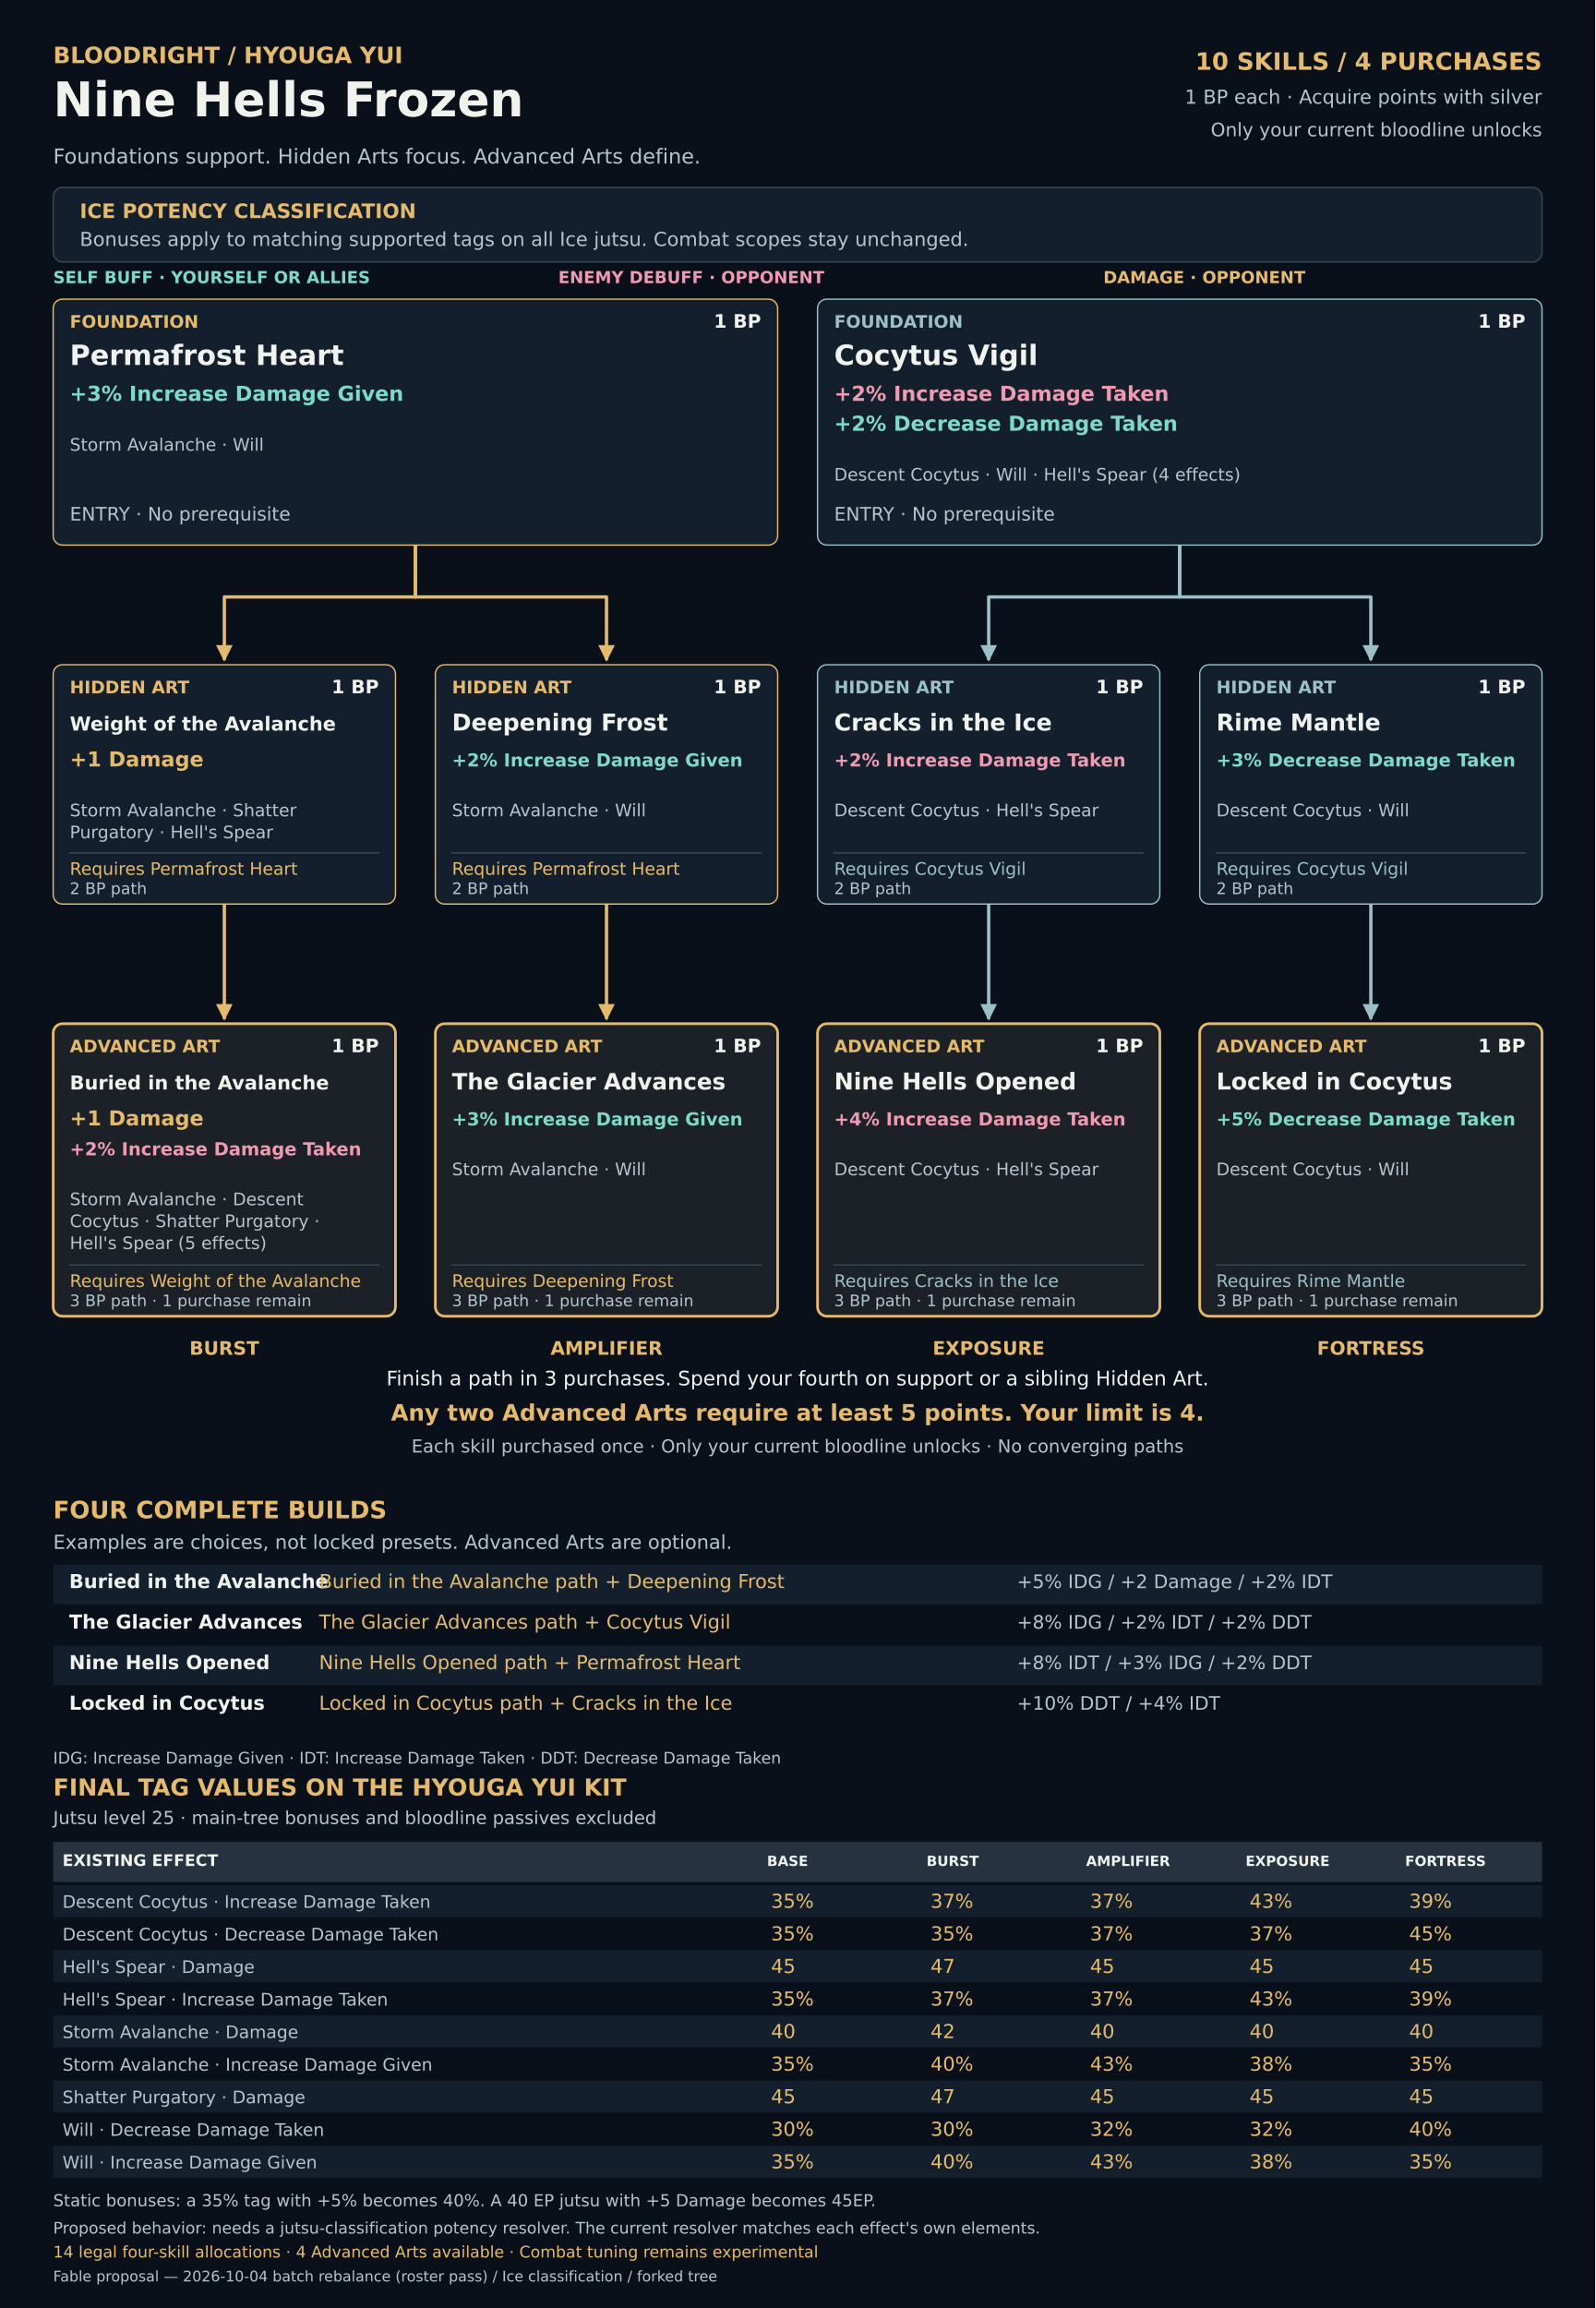
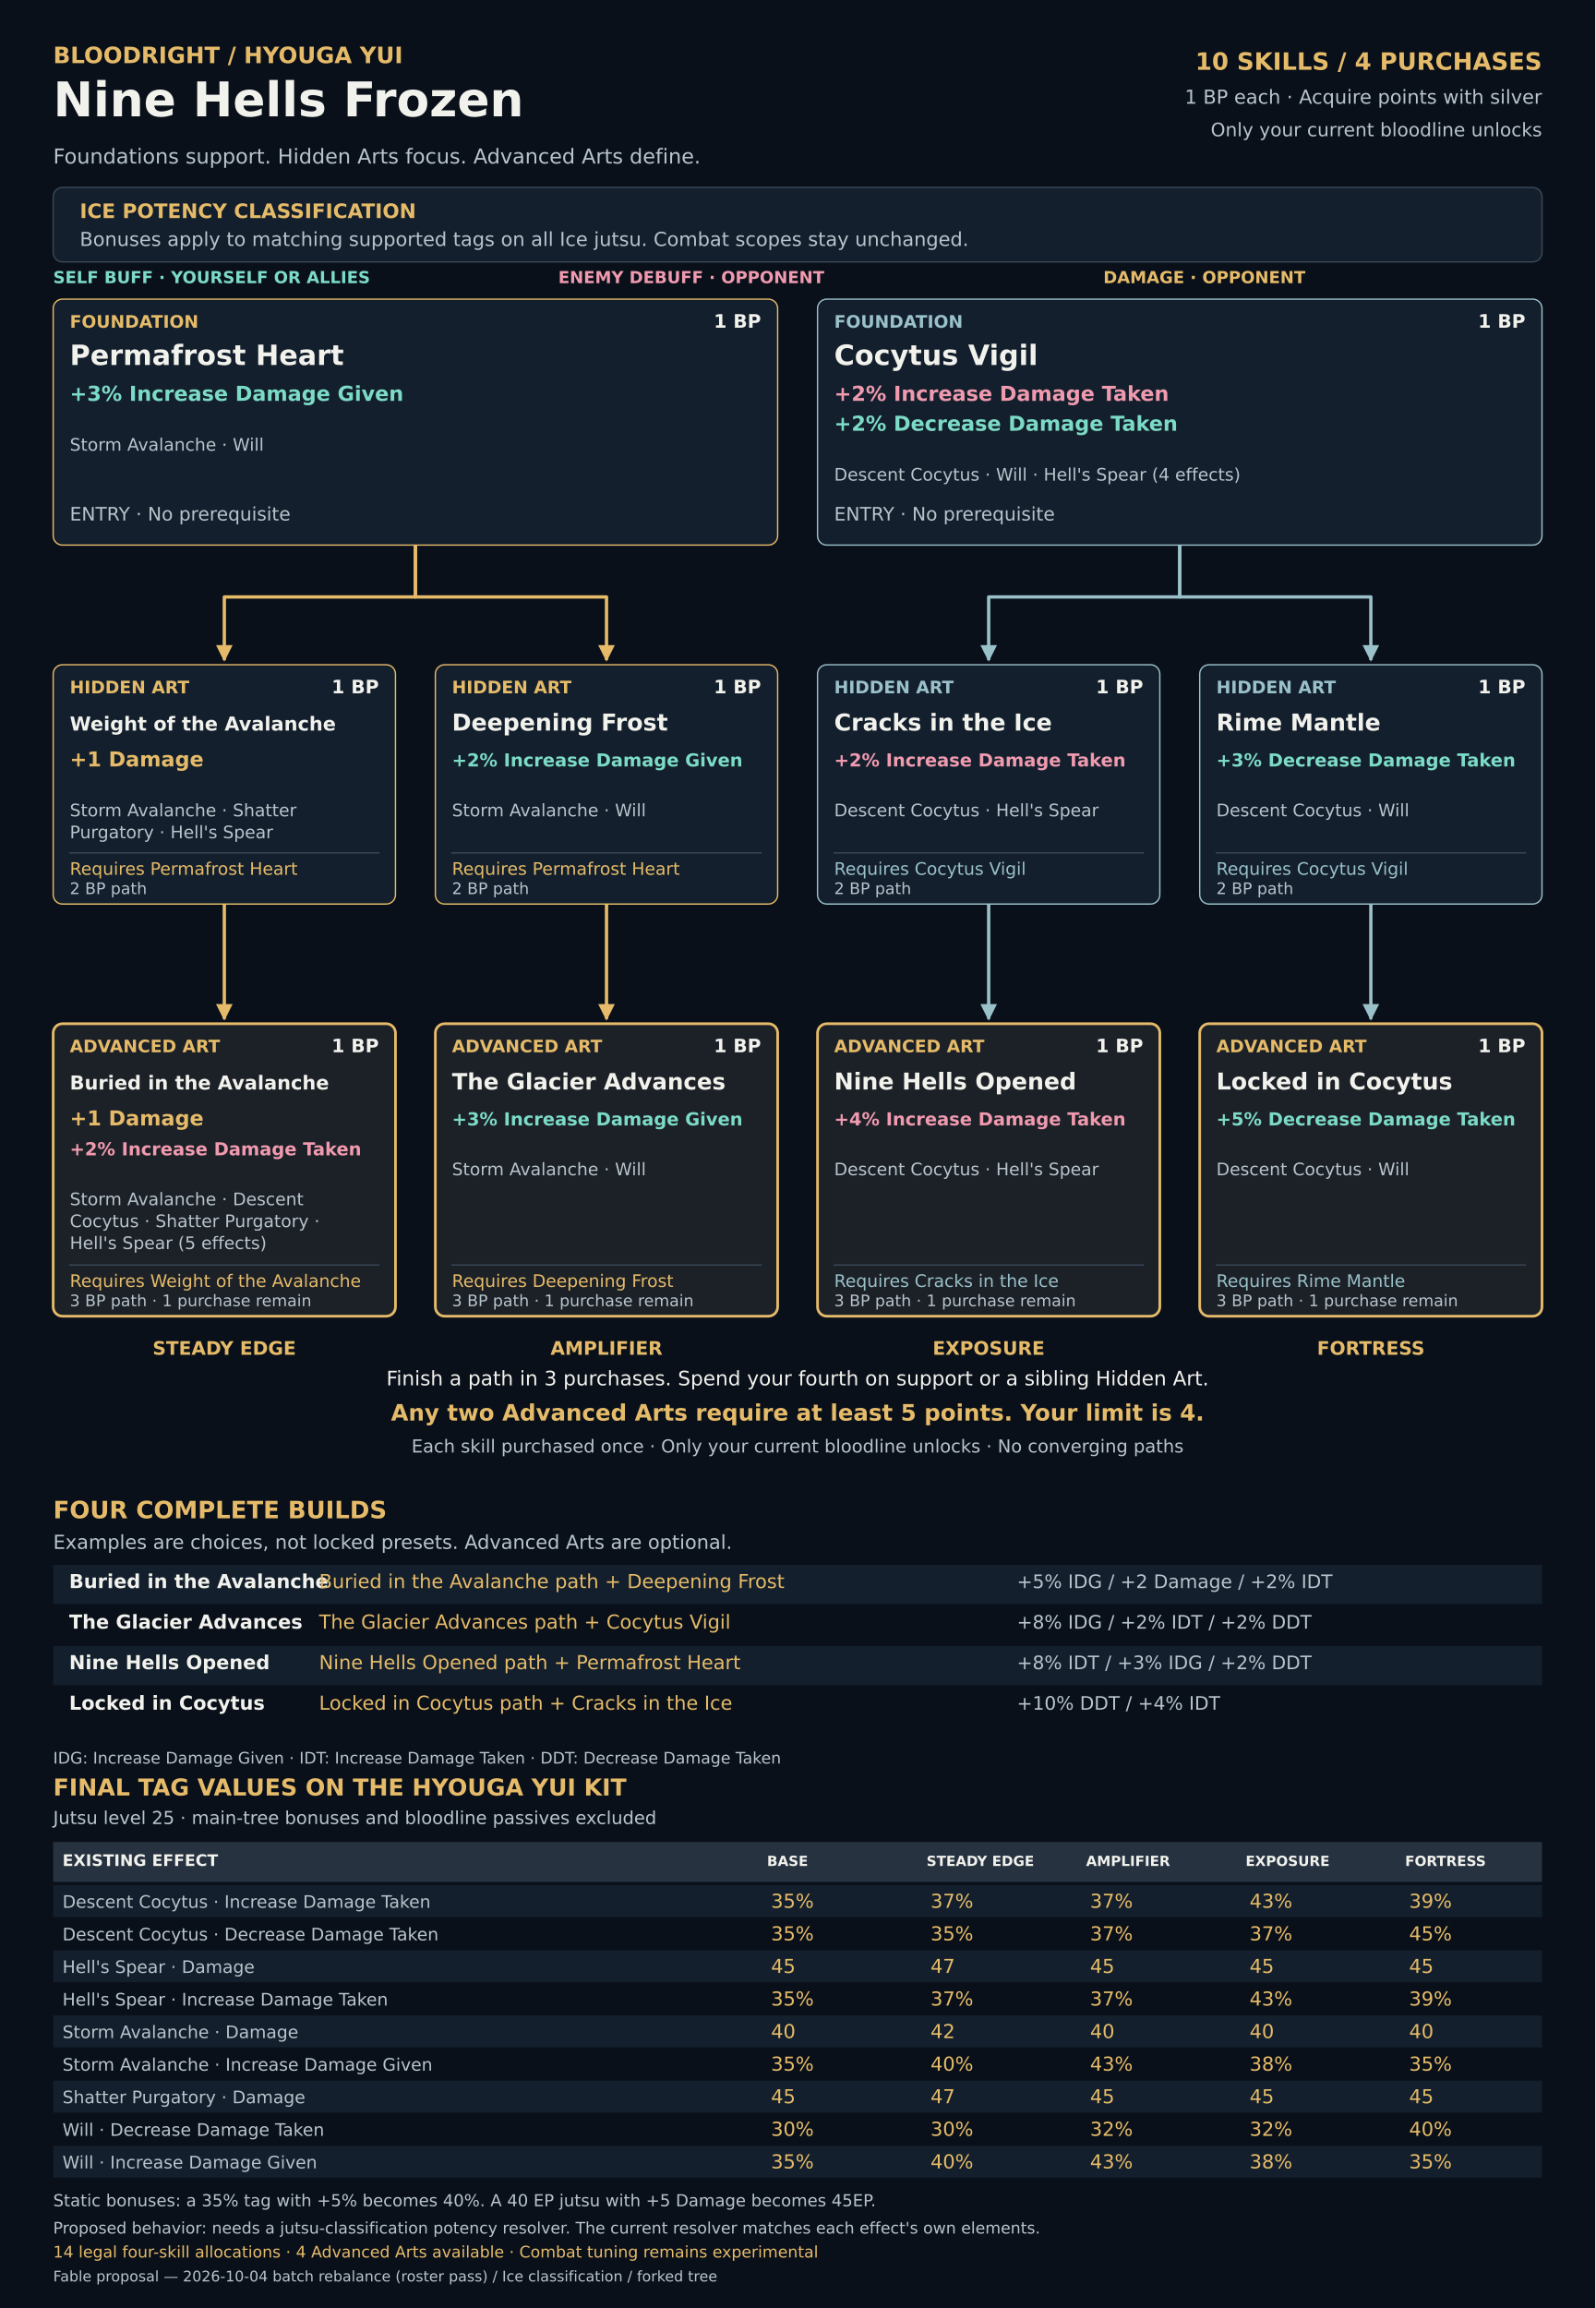
<svg xmlns="http://www.w3.org/2000/svg" width="2400" height="3472" viewBox="0 0 2400 3472" role="img" aria-labelledby="title desc">
  <defs>
    <marker id="arrow-0" viewBox="0 0 10 10" refX="9" refY="5" markerWidth="5" markerHeight="5" orient="auto">
      <path d="M0 0L10 5L0 10Z" fill="#e5bb69" />
    </marker>
    <marker id="arrow-1" viewBox="0 0 10 10" refX="9" refY="5" markerWidth="5" markerHeight="5" orient="auto">
      <path d="M0 0L10 5L0 10Z" fill="#9ac1ca" />
    </marker>
    <marker id="arrow-2" viewBox="0 0 10 10" refX="9" refY="5" markerWidth="5" markerHeight="5" orient="auto">
      <path d="M0 0L10 5L0 10Z" fill="#b8d98d" />
    </marker>
    <marker id="arrow-3" viewBox="0 0 10 10" refX="9" refY="5" markerWidth="5" markerHeight="5" orient="auto">
      <path d="M0 0L10 5L0 10Z" fill="#d9a6e0" />
    </marker>
  </defs>
  <g font-family="DejaVu Sans, sans-serif">
    <rect x="0" y="0" width="2400" height="3472" rx="0" fill="#0a101a" />
    <text x="80" y="95" font-size="34" font-weight="700" fill="#e5bb69" text-anchor="start">BLOODRIGHT / HYOUGA YUI</text>
    <text x="80" y="175" font-size="72" font-weight="700" fill="#f2f2ed" text-anchor="start">Nine Hells Frozen</text>
    <text x="80" y="246" font-size="31" font-weight="400" fill="#b8c4cc" text-anchor="start">Foundations support. Hidden Arts focus. Advanced Arts define.</text>
    <text x="2320" y="105" font-size="36" font-weight="700" fill="#e5bb69" text-anchor="end">10 SKILLS  /  4 PURCHASES</text>
    <text x="2320" y="156" font-size="29" font-weight="400" fill="#b8c4cc" text-anchor="end">1 BP each · Acquire points with silver</text>
    <text x="2320" y="205" font-size="28" font-weight="400" fill="#b8c4cc" text-anchor="end">Only your current bloodline unlocks</text>
    <rect x="80" y="282" width="2240" height="112" rx="14" fill="#131f2c" stroke="#394858" stroke-width="2" />
    <text x="120" y="328" font-size="30" font-weight="700" fill="#e5bb69" text-anchor="start">ICE POTENCY CLASSIFICATION</text>
    <text x="120" y="370" font-size="29" font-weight="400" fill="#b8c4cc" text-anchor="start">Bonuses apply to matching supported tags on all Ice jutsu. Combat scopes stay unchanged.</text>
    <text x="80" y="426" font-size="25" font-weight="700" fill="#7cdbc7" text-anchor="start">SELF BUFF · YOURSELF OR ALLIES</text>
    <text x="840" y="426" font-size="25" font-weight="700" fill="#f09aaf" text-anchor="start">ENEMY DEBUFF · OPPONENT</text>
    <text x="1660" y="426" font-size="25" font-weight="700" fill="#e5bb69" text-anchor="start">DAMAGE · OPPONENT</text>
    <path id="edge-02-03" data-from="02" data-to="03" d="M337.5 1360 V1533" fill="none" stroke="#e5bb69" stroke-width="5" stroke-linejoin="round" marker-end="url(#arrow-0)" />
    <path id="edge-04-05" data-from="04" data-to="05" d="M912.5 1360 V1533" fill="none" stroke="#e5bb69" stroke-width="5" stroke-linejoin="round" marker-end="url(#arrow-0)" />
    <path id="edge-01-02" data-from="01" data-to="02" d="M625 820 V898 H337.5 V993" fill="none" stroke="#e5bb69" stroke-width="5" stroke-linejoin="round" marker-end="url(#arrow-0)" />
    <path id="edge-01-04" data-from="01" data-to="04" d="M625 820 V898 H912.5 V993" fill="none" stroke="#e5bb69" stroke-width="5" stroke-linejoin="round" marker-end="url(#arrow-0)" />
    <path id="edge-07-08" data-from="07" data-to="08" d="M1487.5 1360 V1533" fill="none" stroke="#9ac1ca" stroke-width="5" stroke-linejoin="round" marker-end="url(#arrow-1)" />
    <path id="edge-09-10" data-from="09" data-to="10" d="M2062.5 1360 V1533" fill="none" stroke="#9ac1ca" stroke-width="5" stroke-linejoin="round" marker-end="url(#arrow-1)" />
    <path id="edge-06-07" data-from="06" data-to="07" d="M1775 820 V898 H1487.5 V993" fill="none" stroke="#9ac1ca" stroke-width="5" stroke-linejoin="round" marker-end="url(#arrow-1)" />
    <path id="edge-06-09" data-from="06" data-to="09" d="M1775 820 V898 H2062.5 V993" fill="none" stroke="#9ac1ca" stroke-width="5" stroke-linejoin="round" marker-end="url(#arrow-1)" />
    <g id="node-01" data-cost="1" data-prerequisites="" data-potency-classification="Ice">
      <rect x="80" y="450" width="1090" height="370" rx="14" fill="#131f2c" stroke="#e5bb69" stroke-width="2" />
      <text x="105.0" y="493" font-size="26" font-weight="700" fill="#e5bb69" text-anchor="start">FOUNDATION</text>
      <text x="1145.0" y="493" font-size="28" font-weight="700" fill="#f2f2ed" text-anchor="end">1 BP</text>
      <text x="105.0" y="549" font-size="42" font-weight="700" fill="#f2f2ed" text-anchor="start">Permafrost Heart</text>
      <text x="105.0" y="603" font-size="31" font-weight="700" fill="#7cdbc7" text-anchor="start">+3% Increase Damage Given</text>
      <text x="105.0" y="678" font-size="26" font-weight="400" fill="#b8c4cc" text-anchor="start">Storm Avalanche · Will</text>
      <text x="105.0" y="783" font-size="28" font-weight="400" fill="#b8c4cc" text-anchor="start">ENTRY · No prerequisite</text>
    </g>
    <g id="node-06" data-cost="1" data-prerequisites="" data-potency-classification="Ice">
      <rect x="1230" y="450" width="1090" height="370" rx="14" fill="#131f2c" stroke="#9ac1ca" stroke-width="2" />
      <text x="1255.0" y="493" font-size="26" font-weight="700" fill="#9ac1ca" text-anchor="start">FOUNDATION</text>
      <text x="2295.0" y="493" font-size="28" font-weight="700" fill="#f2f2ed" text-anchor="end">1 BP</text>
      <text x="1255.0" y="549" font-size="42" font-weight="700" fill="#f2f2ed" text-anchor="start">Cocytus Vigil</text>
      <text x="1255.0" y="603" font-size="31" font-weight="700" fill="#f09aaf" text-anchor="start">+2% Increase Damage Taken</text>
      <text x="1255.0" y="648" font-size="31" font-weight="700" fill="#7cdbc7" text-anchor="start">+2% Decrease Damage Taken</text>
      <text x="1255.0" y="723" font-size="26" font-weight="400" fill="#b8c4cc" text-anchor="start">Descent Cocytus · Will · Hell's Spear (4 effects)</text>
      <text x="1255.0" y="783" font-size="28" font-weight="400" fill="#b8c4cc" text-anchor="start">ENTRY · No prerequisite</text>
    </g>
    <g id="node-02" data-cost="1" data-prerequisites="01" data-potency-classification="Ice">
      <rect x="80" y="1000" width="515" height="360" rx="14" fill="#131f2c" stroke="#e5bb69" stroke-width="2" />
      <text x="105.0" y="1043" font-size="26" font-weight="700" fill="#e5bb69" text-anchor="start">HIDDEN ART</text>
      <text x="570.0" y="1043" font-size="28" font-weight="700" fill="#f2f2ed" text-anchor="end">1 BP</text>
      <text x="105.0" y="1099" font-size="29" font-weight="700" fill="#f2f2ed" text-anchor="start">Weight of the Avalanche</text>
      <text x="105.0" y="1153" font-size="31" font-weight="700" fill="#e5bb69" text-anchor="start">+1 Damage</text>
      <text x="105.0" y="1228" font-size="26" font-weight="400" fill="#b8c4cc" text-anchor="start">Storm Avalanche · Shatter</text>
      <text x="105.0" y="1261" font-size="26" font-weight="400" fill="#b8c4cc" text-anchor="start">Purgatory · Hell's Spear</text>
      <path d="M104 1283 L571 1283" fill="none" stroke="#394858" stroke-width="2" />
      <text x="105.0" y="1316" font-size="26" font-weight="400" fill="#e5bb69" text-anchor="start">Requires Permafrost Heart</text>
      <text x="105.0" y="1345" font-size="24" font-weight="400" fill="#b8c4cc" text-anchor="start">2 BP path</text>
    </g>
    <g id="node-04" data-cost="1" data-prerequisites="01" data-potency-classification="Ice">
      <rect x="655" y="1000" width="515" height="360" rx="14" fill="#131f2c" stroke="#e5bb69" stroke-width="2" />
      <text x="680.0" y="1043" font-size="26" font-weight="700" fill="#e5bb69" text-anchor="start">HIDDEN ART</text>
      <text x="1145.0" y="1043" font-size="28" font-weight="700" fill="#f2f2ed" text-anchor="end">1 BP</text>
      <text x="680.0" y="1099" font-size="35" font-weight="700" fill="#f2f2ed" text-anchor="start">Deepening Frost</text>
      <text x="680.0" y="1153" font-size="27" font-weight="700" fill="#7cdbc7" text-anchor="start">+2% Increase Damage Given</text>
      <text x="680.0" y="1228" font-size="26" font-weight="400" fill="#b8c4cc" text-anchor="start">Storm Avalanche · Will</text>
      <path d="M679 1283 L1146 1283" fill="none" stroke="#394858" stroke-width="2" />
      <text x="680.0" y="1316" font-size="26" font-weight="400" fill="#e5bb69" text-anchor="start">Requires Permafrost Heart</text>
      <text x="680.0" y="1345" font-size="24" font-weight="400" fill="#b8c4cc" text-anchor="start">2 BP path</text>
    </g>
    <g id="node-07" data-cost="1" data-prerequisites="06" data-potency-classification="Ice">
      <rect x="1230" y="1000" width="515" height="360" rx="14" fill="#131f2c" stroke="#9ac1ca" stroke-width="2" />
      <text x="1255.0" y="1043" font-size="26" font-weight="700" fill="#9ac1ca" text-anchor="start">HIDDEN ART</text>
      <text x="1720.0" y="1043" font-size="28" font-weight="700" fill="#f2f2ed" text-anchor="end">1 BP</text>
      <text x="1255.0" y="1099" font-size="35" font-weight="700" fill="#f2f2ed" text-anchor="start">Cracks in the Ice</text>
      <text x="1255.0" y="1153" font-size="27" font-weight="700" fill="#f09aaf" text-anchor="start">+2% Increase Damage Taken</text>
      <text x="1255.0" y="1228" font-size="26" font-weight="400" fill="#b8c4cc" text-anchor="start">Descent Cocytus · Hell's Spear</text>
      <path d="M1254 1283 L1721 1283" fill="none" stroke="#394858" stroke-width="2" />
      <text x="1255.0" y="1316" font-size="26" font-weight="400" fill="#9ac1ca" text-anchor="start">Requires Cocytus Vigil</text>
      <text x="1255.0" y="1345" font-size="24" font-weight="400" fill="#b8c4cc" text-anchor="start">2 BP path</text>
    </g>
    <g id="node-09" data-cost="1" data-prerequisites="06" data-potency-classification="Ice">
      <rect x="1805" y="1000" width="515" height="360" rx="14" fill="#131f2c" stroke="#9ac1ca" stroke-width="2" />
      <text x="1830.0" y="1043" font-size="26" font-weight="700" fill="#9ac1ca" text-anchor="start">HIDDEN ART</text>
      <text x="2295.0" y="1043" font-size="28" font-weight="700" fill="#f2f2ed" text-anchor="end">1 BP</text>
      <text x="1830.0" y="1099" font-size="35" font-weight="700" fill="#f2f2ed" text-anchor="start">Rime Mantle</text>
      <text x="1830.0" y="1153" font-size="27" font-weight="700" fill="#7cdbc7" text-anchor="start">+3% Decrease Damage Taken</text>
      <text x="1830.0" y="1228" font-size="26" font-weight="400" fill="#b8c4cc" text-anchor="start">Descent Cocytus · Will</text>
      <path d="M1829 1283 L2296 1283" fill="none" stroke="#394858" stroke-width="2" />
      <text x="1830.0" y="1316" font-size="26" font-weight="400" fill="#9ac1ca" text-anchor="start">Requires Cocytus Vigil</text>
      <text x="1830.0" y="1345" font-size="24" font-weight="400" fill="#b8c4cc" text-anchor="start">2 BP path</text>
    </g>
    <g id="node-03" data-cost="1" data-prerequisites="02" data-potency-classification="Ice">
      <rect x="80" y="1540" width="515" height="440" rx="14" fill="#1c2027" stroke="#e5bb69" stroke-width="4" />
      <text x="105.0" y="1583" font-size="26" font-weight="700" fill="#e5bb69" text-anchor="start">ADVANCED ART</text>
      <text x="570.0" y="1583" font-size="28" font-weight="700" fill="#f2f2ed" text-anchor="end">1 BP</text>
      <text x="105.0" y="1639" font-size="29" font-weight="700" fill="#f2f2ed" text-anchor="start">Buried in the Avalanche</text>
      <text x="105.0" y="1693" font-size="31" font-weight="700" fill="#e5bb69" text-anchor="start">+1 Damage</text>
      <text x="105.0" y="1738" font-size="27" font-weight="700" fill="#f09aaf" text-anchor="start">+2% Increase Damage Taken</text>
      <text x="105.0" y="1813" font-size="26" font-weight="400" fill="#b8c4cc" text-anchor="start">Storm Avalanche · Descent</text>
      <text x="105.0" y="1846" font-size="26" font-weight="400" fill="#b8c4cc" text-anchor="start">Cocytus · Shatter Purgatory ·</text>
      <text x="105.0" y="1879" font-size="26" font-weight="400" fill="#b8c4cc" text-anchor="start">Hell's Spear (5 effects)</text>
      <path d="M104 1903 L571 1903" fill="none" stroke="#394858" stroke-width="2" />
      <text x="105.0" y="1936" font-size="26" font-weight="400" fill="#e5bb69" text-anchor="start">Requires Weight of the Avalanche</text>
      <text x="105.0" y="1965" font-size="24" font-weight="400" fill="#b8c4cc" text-anchor="start">3 BP path · 1 purchase remain</text>
    </g>
    <g id="node-05" data-cost="1" data-prerequisites="04" data-potency-classification="Ice">
      <rect x="655" y="1540" width="515" height="440" rx="14" fill="#1c2027" stroke="#e5bb69" stroke-width="4" />
      <text x="680.0" y="1583" font-size="26" font-weight="700" fill="#e5bb69" text-anchor="start">ADVANCED ART</text>
      <text x="1145.0" y="1583" font-size="28" font-weight="700" fill="#f2f2ed" text-anchor="end">1 BP</text>
      <text x="680.0" y="1639" font-size="34" font-weight="700" fill="#f2f2ed" text-anchor="start">The Glacier Advances</text>
      <text x="680.0" y="1693" font-size="27" font-weight="700" fill="#7cdbc7" text-anchor="start">+3% Increase Damage Given</text>
      <text x="680.0" y="1768" font-size="26" font-weight="400" fill="#b8c4cc" text-anchor="start">Storm Avalanche · Will</text>
      <path d="M679 1903 L1146 1903" fill="none" stroke="#394858" stroke-width="2" />
      <text x="680.0" y="1936" font-size="26" font-weight="400" fill="#e5bb69" text-anchor="start">Requires Deepening Frost</text>
      <text x="680.0" y="1965" font-size="24" font-weight="400" fill="#b8c4cc" text-anchor="start">3 BP path · 1 purchase remain</text>
    </g>
    <g id="node-08" data-cost="1" data-prerequisites="07" data-potency-classification="Ice">
      <rect x="1230" y="1540" width="515" height="440" rx="14" fill="#1c2027" stroke="#e5bb69" stroke-width="4" />
      <text x="1255.0" y="1583" font-size="26" font-weight="700" fill="#e5bb69" text-anchor="start">ADVANCED ART</text>
      <text x="1720.0" y="1583" font-size="28" font-weight="700" fill="#f2f2ed" text-anchor="end">1 BP</text>
      <text x="1255.0" y="1639" font-size="35" font-weight="700" fill="#f2f2ed" text-anchor="start">Nine Hells Opened</text>
      <text x="1255.0" y="1693" font-size="27" font-weight="700" fill="#f09aaf" text-anchor="start">+4% Increase Damage Taken</text>
      <text x="1255.0" y="1768" font-size="26" font-weight="400" fill="#b8c4cc" text-anchor="start">Descent Cocytus · Hell's Spear</text>
      <path d="M1254 1903 L1721 1903" fill="none" stroke="#394858" stroke-width="2" />
      <text x="1255.0" y="1936" font-size="26" font-weight="400" fill="#9ac1ca" text-anchor="start">Requires Cracks in the Ice</text>
      <text x="1255.0" y="1965" font-size="24" font-weight="400" fill="#b8c4cc" text-anchor="start">3 BP path · 1 purchase remain</text>
    </g>
    <g id="node-10" data-cost="1" data-prerequisites="09" data-potency-classification="Ice">
      <rect x="1805" y="1540" width="515" height="440" rx="14" fill="#1c2027" stroke="#e5bb69" stroke-width="4" />
      <text x="1830.0" y="1583" font-size="26" font-weight="700" fill="#e5bb69" text-anchor="start">ADVANCED ART</text>
      <text x="2295.0" y="1583" font-size="28" font-weight="700" fill="#f2f2ed" text-anchor="end">1 BP</text>
      <text x="1830.0" y="1639" font-size="35" font-weight="700" fill="#f2f2ed" text-anchor="start">Locked in Cocytus</text>
      <text x="1830.0" y="1693" font-size="27" font-weight="700" fill="#7cdbc7" text-anchor="start">+5% Decrease Damage Taken</text>
      <text x="1830.0" y="1768" font-size="26" font-weight="400" fill="#b8c4cc" text-anchor="start">Descent Cocytus · Will</text>
      <path d="M1829 1903 L2296 1903" fill="none" stroke="#394858" stroke-width="2" />
      <text x="1830.0" y="1936" font-size="26" font-weight="400" fill="#9ac1ca" text-anchor="start">Requires Rime Mantle</text>
      <text x="1830.0" y="1965" font-size="24" font-weight="400" fill="#b8c4cc" text-anchor="start">3 BP path · 1 purchase remain</text>
    </g>
-     <text x="337.5" y="2038" font-size="28" font-weight="700" fill="#e5bb69" text-anchor="middle">BURST</text>
+     <text x="337.5" y="2038" font-size="28" font-weight="700" fill="#e5bb69" text-anchor="middle">STEADY EDGE</text>
    <text x="912.5" y="2038" font-size="28" font-weight="700" fill="#e5bb69" text-anchor="middle">AMPLIFIER</text>
    <text x="1487.5" y="2038" font-size="28" font-weight="700" fill="#e5bb69" text-anchor="middle">EXPOSURE</text>
    <text x="2062.5" y="2038" font-size="28" font-weight="700" fill="#e5bb69" text-anchor="middle">FORTRESS</text>
    <text x="1200.0" y="2084" font-size="30" font-weight="400" fill="#f2f2ed" text-anchor="middle">Finish a path in 3 purchases. Spend your fourth on support or a sibling Hidden Art.</text>
    <text x="1200.0" y="2137" font-size="34" font-weight="700" fill="#e5bb69" text-anchor="middle">Any two Advanced Arts require at least 5 points. Your limit is 4.</text>
    <text x="1200.0" y="2185" font-size="27" font-weight="400" fill="#b8c4cc" text-anchor="middle">Each skill purchased once · Only your current bloodline unlocks · No converging paths</text>
    <text x="80" y="2284" font-size="36" font-weight="700" fill="#e5bb69" text-anchor="start">FOUR COMPLETE BUILDS</text>
    <text x="80" y="2330" font-size="29" font-weight="400" fill="#b8c4cc" text-anchor="start">Examples are choices, not locked presets. Advanced Arts are optional.</text>
    <rect x="80" y="2354" width="2240" height="59" rx="0" fill="#131f2c" />
    <text x="104" y="2389" font-size="29" font-weight="700" fill="#f2f2ed" text-anchor="start">Buried in the Avalanche</text>
    <text x="480" y="2389" font-size="29" font-weight="400" fill="#e5bb69" text-anchor="start">Buried in the Avalanche path + Deepening Frost</text>
    <text x="1530" y="2389" font-size="28" font-weight="400" fill="#b8c4cc" text-anchor="start">+5% IDG / +2 Damage / +2% IDT</text>
    <rect x="80" y="2415" width="2240" height="59" rx="0" fill="#0a101a" />
    <text x="104" y="2450" font-size="29" font-weight="700" fill="#f2f2ed" text-anchor="start">The Glacier Advances</text>
    <text x="480" y="2450" font-size="29" font-weight="400" fill="#e5bb69" text-anchor="start">The Glacier Advances path + Cocytus Vigil</text>
    <text x="1530" y="2450" font-size="28" font-weight="400" fill="#b8c4cc" text-anchor="start">+8% IDG / +2% IDT / +2% DDT</text>
    <rect x="80" y="2476" width="2240" height="59" rx="0" fill="#131f2c" />
    <text x="104" y="2511" font-size="29" font-weight="700" fill="#f2f2ed" text-anchor="start">Nine Hells Opened</text>
    <text x="480" y="2511" font-size="29" font-weight="400" fill="#e5bb69" text-anchor="start">Nine Hells Opened path + Permafrost Heart</text>
    <text x="1530" y="2511" font-size="28" font-weight="400" fill="#b8c4cc" text-anchor="start">+8% IDT / +3% IDG / +2% DDT</text>
    <rect x="80" y="2537" width="2240" height="59" rx="0" fill="#0a101a" />
    <text x="104" y="2572" font-size="29" font-weight="700" fill="#f2f2ed" text-anchor="start">Locked in Cocytus</text>
    <text x="480" y="2572" font-size="29" font-weight="400" fill="#e5bb69" text-anchor="start">Locked in Cocytus path + Cracks in the Ice</text>
    <text x="1530" y="2572" font-size="28" font-weight="400" fill="#b8c4cc" text-anchor="start">+10% DDT / +4% IDT</text>
    <text x="80" y="2653" font-size="24" font-weight="400" fill="#b8c4cc" text-anchor="start">IDG: Increase Damage Given · IDT: Increase Damage Taken · DDT: Decrease Damage Taken</text>
    <text x="80" y="2701" font-size="35" font-weight="700" fill="#e5bb69" text-anchor="start">FINAL TAG VALUES ON THE HYOUGA YUI KIT</text>
    <text x="80" y="2744" font-size="27" font-weight="400" fill="#b8c4cc" text-anchor="start">Jutsu level 25 · main-tree bonuses and bloodline passives excluded</text>
    <rect x="80" y="2771" width="2240" height="60" rx="0" fill="#263240" />
    <text x="94" y="2807" font-size="24" font-weight="700" fill="#f2f2ed" text-anchor="start">EXISTING EFFECT</text>
    <text x="1154.0" y="2807" font-size="21" font-weight="700" fill="#f2f2ed" text-anchor="start">BASE</text>
-     <text x="1394.0" y="2807" font-size="21" font-weight="700" fill="#f2f2ed" text-anchor="start">BURST</text>
+     <text x="1394.0" y="2807" font-size="21" font-weight="700" fill="#f2f2ed" text-anchor="start">STEADY EDGE</text>
    <text x="1634.0" y="2807" font-size="21" font-weight="700" fill="#f2f2ed" text-anchor="start">AMPLIFIER</text>
    <text x="1874.0" y="2807" font-size="21" font-weight="700" fill="#f2f2ed" text-anchor="start">EXPOSURE</text>
    <text x="2114.0" y="2807" font-size="21" font-weight="700" fill="#f2f2ed" text-anchor="start">FORTRESS</text>
    <rect x="80" y="2836" width="2240" height="48" rx="0" fill="#131f2c" />
    <text x="94" y="2870" font-size="26" font-weight="400" fill="#b8c4cc" text-anchor="start">Descent Cocytus · Increase Damage Taken</text>
    <text x="1160.0" y="2870" font-size="29" font-weight="400" fill="#e5bb69" text-anchor="start">35%</text>
    <text x="1400.0" y="2870" font-size="29" font-weight="400" fill="#e5bb69" text-anchor="start">37%</text>
    <text x="1640.0" y="2870" font-size="29" font-weight="400" fill="#e5bb69" text-anchor="start">37%</text>
    <text x="1880.0" y="2870" font-size="29" font-weight="400" fill="#e5bb69" text-anchor="start">43%</text>
    <text x="2120.0" y="2870" font-size="29" font-weight="400" fill="#e5bb69" text-anchor="start">39%</text>
    <text x="94" y="2919" font-size="26" font-weight="400" fill="#b8c4cc" text-anchor="start">Descent Cocytus · Decrease Damage Taken</text>
    <text x="1160.0" y="2919" font-size="29" font-weight="400" fill="#e5bb69" text-anchor="start">35%</text>
    <text x="1400.0" y="2919" font-size="29" font-weight="400" fill="#e5bb69" text-anchor="start">35%</text>
    <text x="1640.0" y="2919" font-size="29" font-weight="400" fill="#e5bb69" text-anchor="start">37%</text>
    <text x="1880.0" y="2919" font-size="29" font-weight="400" fill="#e5bb69" text-anchor="start">37%</text>
    <text x="2120.0" y="2919" font-size="29" font-weight="400" fill="#e5bb69" text-anchor="start">45%</text>
    <rect x="80" y="2934" width="2240" height="48" rx="0" fill="#131f2c" />
    <text x="94" y="2968" font-size="26" font-weight="400" fill="#b8c4cc" text-anchor="start">Hell's Spear · Damage</text>
    <text x="1160.0" y="2968" font-size="29" font-weight="400" fill="#e5bb69" text-anchor="start">45</text>
    <text x="1400.0" y="2968" font-size="29" font-weight="400" fill="#e5bb69" text-anchor="start">47</text>
    <text x="1640.0" y="2968" font-size="29" font-weight="400" fill="#e5bb69" text-anchor="start">45</text>
    <text x="1880.0" y="2968" font-size="29" font-weight="400" fill="#e5bb69" text-anchor="start">45</text>
    <text x="2120.0" y="2968" font-size="29" font-weight="400" fill="#e5bb69" text-anchor="start">45</text>
    <text x="94" y="3017" font-size="26" font-weight="400" fill="#b8c4cc" text-anchor="start">Hell's Spear · Increase Damage Taken</text>
    <text x="1160.0" y="3017" font-size="29" font-weight="400" fill="#e5bb69" text-anchor="start">35%</text>
    <text x="1400.0" y="3017" font-size="29" font-weight="400" fill="#e5bb69" text-anchor="start">37%</text>
    <text x="1640.0" y="3017" font-size="29" font-weight="400" fill="#e5bb69" text-anchor="start">37%</text>
    <text x="1880.0" y="3017" font-size="29" font-weight="400" fill="#e5bb69" text-anchor="start">43%</text>
    <text x="2120.0" y="3017" font-size="29" font-weight="400" fill="#e5bb69" text-anchor="start">39%</text>
    <rect x="80" y="3032" width="2240" height="48" rx="0" fill="#131f2c" />
    <text x="94" y="3066" font-size="26" font-weight="400" fill="#b8c4cc" text-anchor="start">Storm Avalanche · Damage</text>
    <text x="1160.0" y="3066" font-size="29" font-weight="400" fill="#e5bb69" text-anchor="start">40</text>
    <text x="1400.0" y="3066" font-size="29" font-weight="400" fill="#e5bb69" text-anchor="start">42</text>
    <text x="1640.0" y="3066" font-size="29" font-weight="400" fill="#e5bb69" text-anchor="start">40</text>
    <text x="1880.0" y="3066" font-size="29" font-weight="400" fill="#e5bb69" text-anchor="start">40</text>
    <text x="2120.0" y="3066" font-size="29" font-weight="400" fill="#e5bb69" text-anchor="start">40</text>
    <text x="94" y="3115" font-size="26" font-weight="400" fill="#b8c4cc" text-anchor="start">Storm Avalanche · Increase Damage Given</text>
    <text x="1160.0" y="3115" font-size="29" font-weight="400" fill="#e5bb69" text-anchor="start">35%</text>
    <text x="1400.0" y="3115" font-size="29" font-weight="400" fill="#e5bb69" text-anchor="start">40%</text>
    <text x="1640.0" y="3115" font-size="29" font-weight="400" fill="#e5bb69" text-anchor="start">43%</text>
    <text x="1880.0" y="3115" font-size="29" font-weight="400" fill="#e5bb69" text-anchor="start">38%</text>
    <text x="2120.0" y="3115" font-size="29" font-weight="400" fill="#e5bb69" text-anchor="start">35%</text>
    <rect x="80" y="3130" width="2240" height="48" rx="0" fill="#131f2c" />
    <text x="94" y="3164" font-size="26" font-weight="400" fill="#b8c4cc" text-anchor="start">Shatter Purgatory · Damage</text>
    <text x="1160.0" y="3164" font-size="29" font-weight="400" fill="#e5bb69" text-anchor="start">45</text>
    <text x="1400.0" y="3164" font-size="29" font-weight="400" fill="#e5bb69" text-anchor="start">47</text>
    <text x="1640.0" y="3164" font-size="29" font-weight="400" fill="#e5bb69" text-anchor="start">45</text>
    <text x="1880.0" y="3164" font-size="29" font-weight="400" fill="#e5bb69" text-anchor="start">45</text>
    <text x="2120.0" y="3164" font-size="29" font-weight="400" fill="#e5bb69" text-anchor="start">45</text>
    <text x="94" y="3213" font-size="26" font-weight="400" fill="#b8c4cc" text-anchor="start">Will · Decrease Damage Taken</text>
    <text x="1160.0" y="3213" font-size="29" font-weight="400" fill="#e5bb69" text-anchor="start">30%</text>
    <text x="1400.0" y="3213" font-size="29" font-weight="400" fill="#e5bb69" text-anchor="start">30%</text>
    <text x="1640.0" y="3213" font-size="29" font-weight="400" fill="#e5bb69" text-anchor="start">32%</text>
    <text x="1880.0" y="3213" font-size="29" font-weight="400" fill="#e5bb69" text-anchor="start">32%</text>
    <text x="2120.0" y="3213" font-size="29" font-weight="400" fill="#e5bb69" text-anchor="start">40%</text>
    <rect x="80" y="3228" width="2240" height="48" rx="0" fill="#131f2c" />
    <text x="94" y="3262" font-size="26" font-weight="400" fill="#b8c4cc" text-anchor="start">Will · Increase Damage Given</text>
    <text x="1160.0" y="3262" font-size="29" font-weight="400" fill="#e5bb69" text-anchor="start">35%</text>
    <text x="1400.0" y="3262" font-size="29" font-weight="400" fill="#e5bb69" text-anchor="start">40%</text>
    <text x="1640.0" y="3262" font-size="29" font-weight="400" fill="#e5bb69" text-anchor="start">43%</text>
    <text x="1880.0" y="3262" font-size="29" font-weight="400" fill="#e5bb69" text-anchor="start">38%</text>
    <text x="2120.0" y="3262" font-size="29" font-weight="400" fill="#e5bb69" text-anchor="start">35%</text>
    <text x="80" y="3319" font-size="25" font-weight="400" fill="#b8c4cc" text-anchor="start">Static bonuses: a 35% tag with +5% becomes 40%. A 40 EP jutsu with +5 Damage becomes 45EP.</text>
    <text x="80" y="3360" font-size="24" font-weight="400" fill="#b8c4cc" text-anchor="start">Proposed behavior: needs a jutsu-classification potency resolver. The current resolver matches each effect's own elements.</text>
    <text x="80" y="3396" font-size="24" font-weight="400" fill="#e5bb69" text-anchor="start">14 legal four-skill allocations · 4 Advanced Arts available · Combat tuning remains experimental</text>
    <text x="80" y="3432" font-size="22" font-weight="400" fill="#b8c4cc" text-anchor="start">Fable proposal — 2026-10-04 batch rebalance (roster pass) / Ice classification / forked tree</text>
  </g>
</svg>
